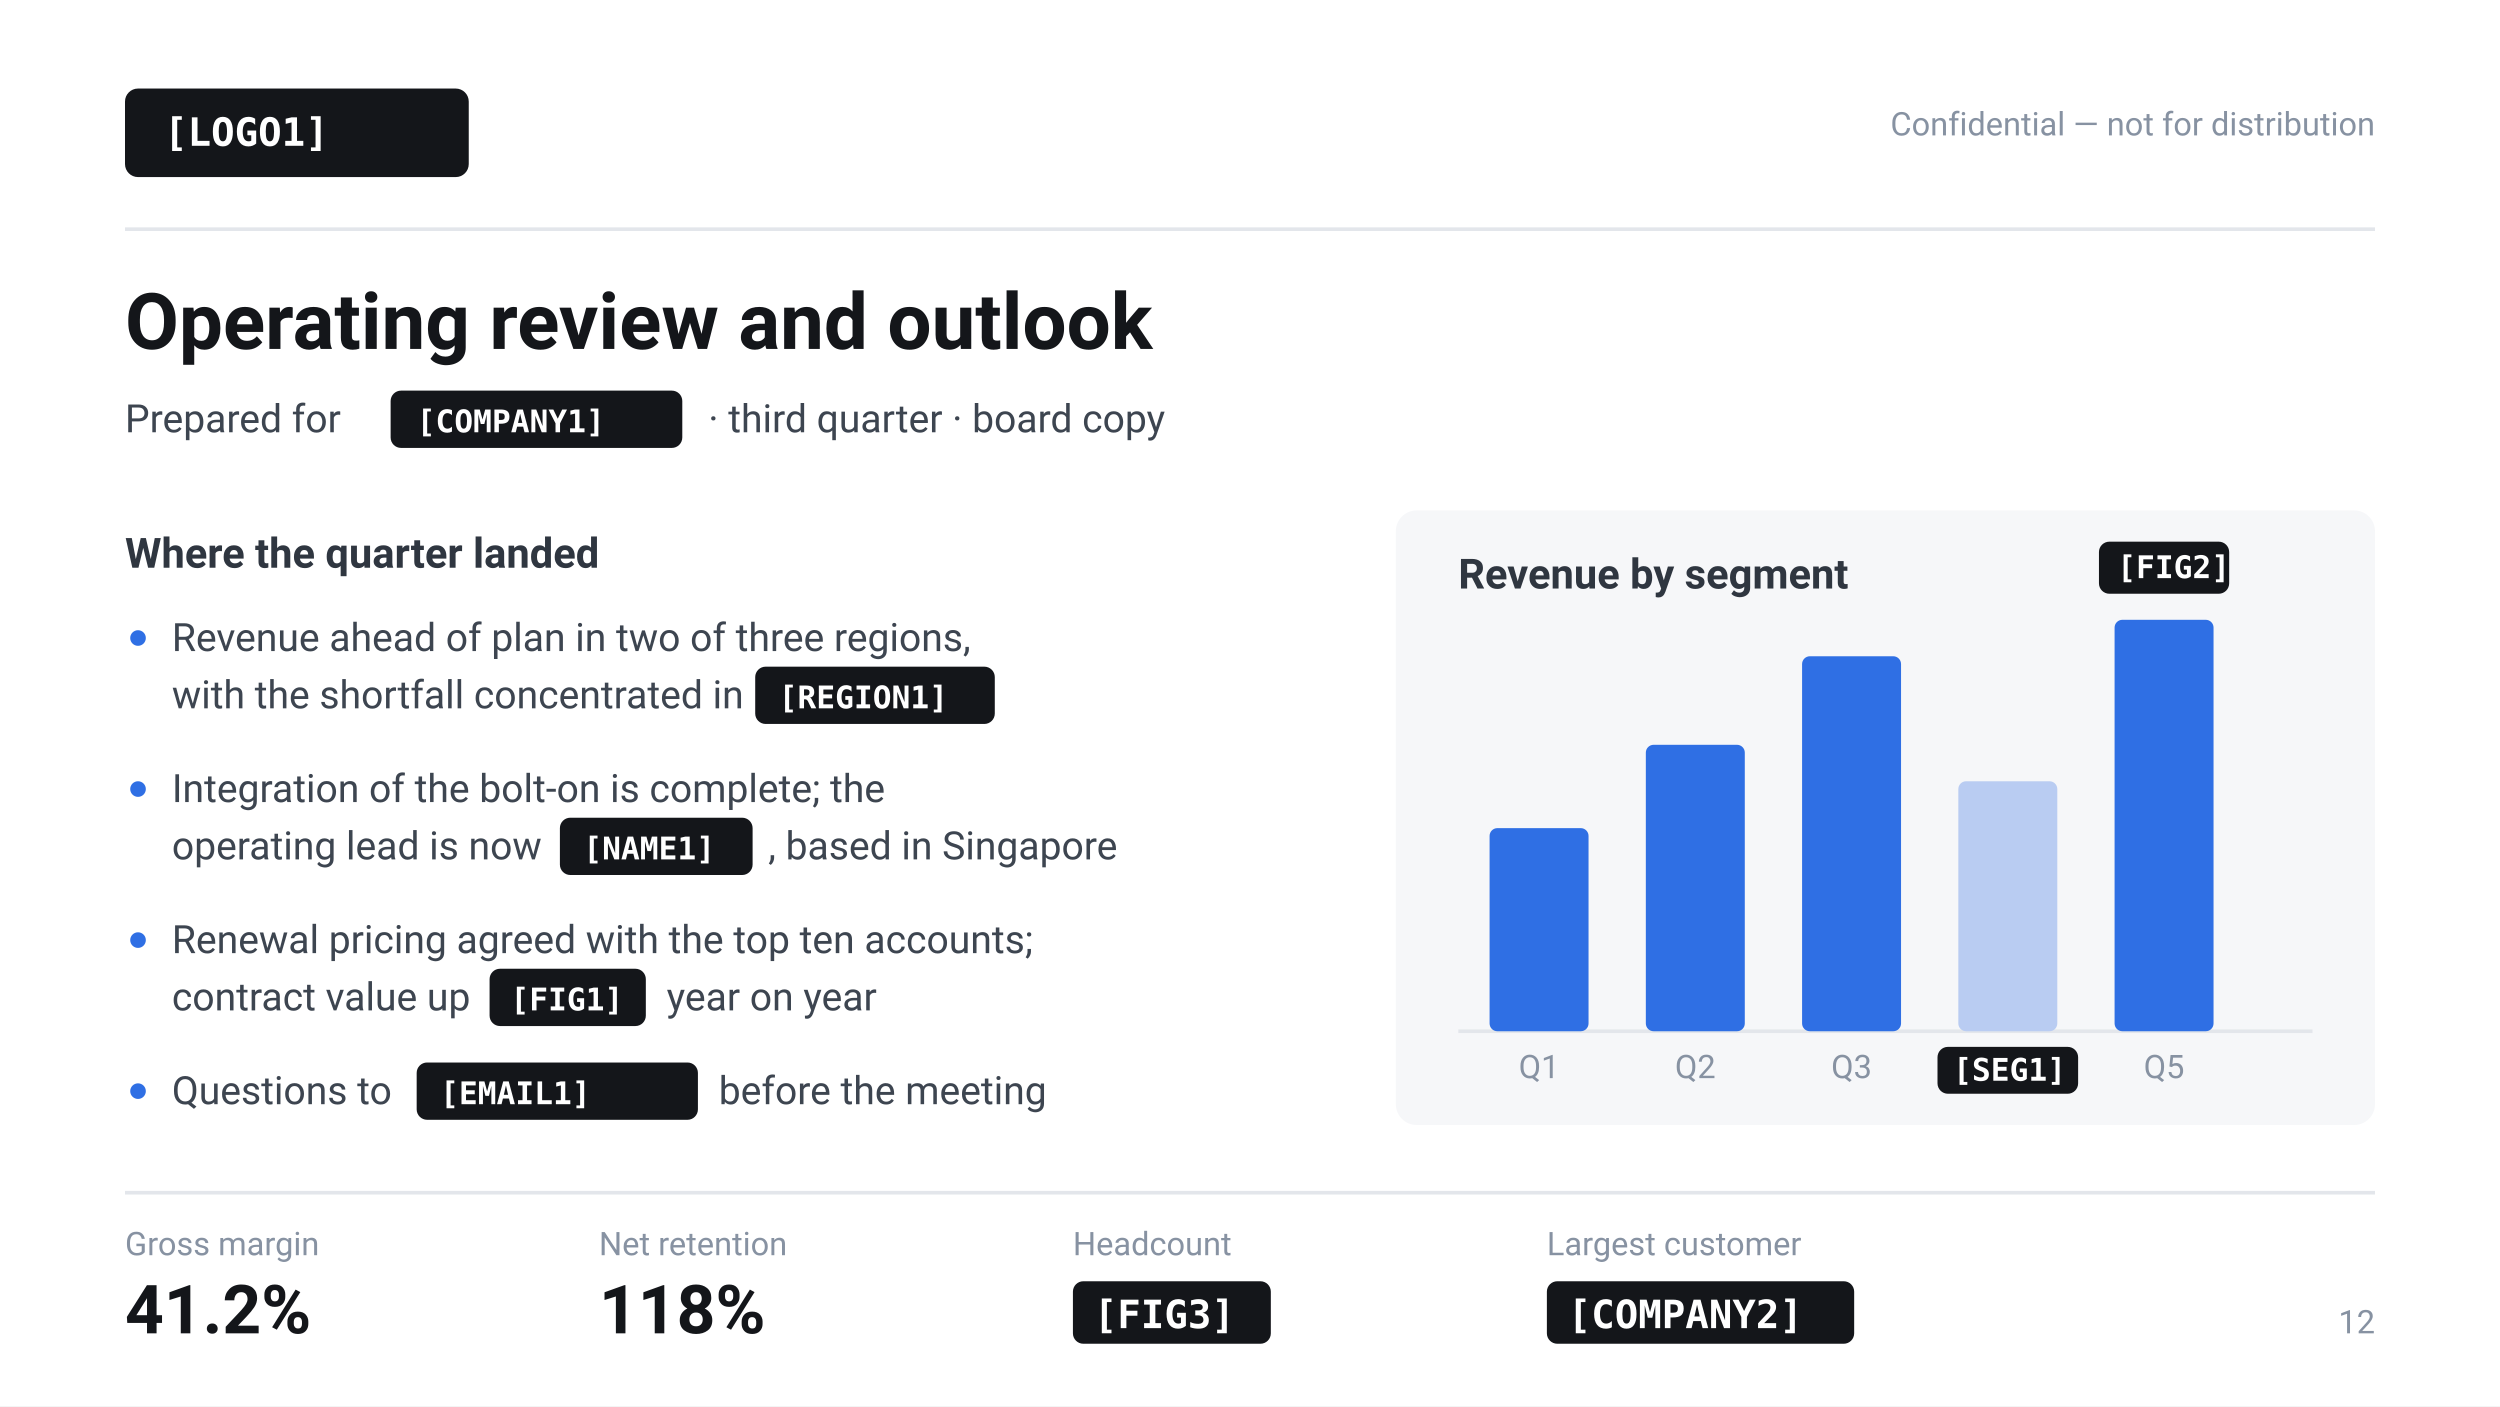
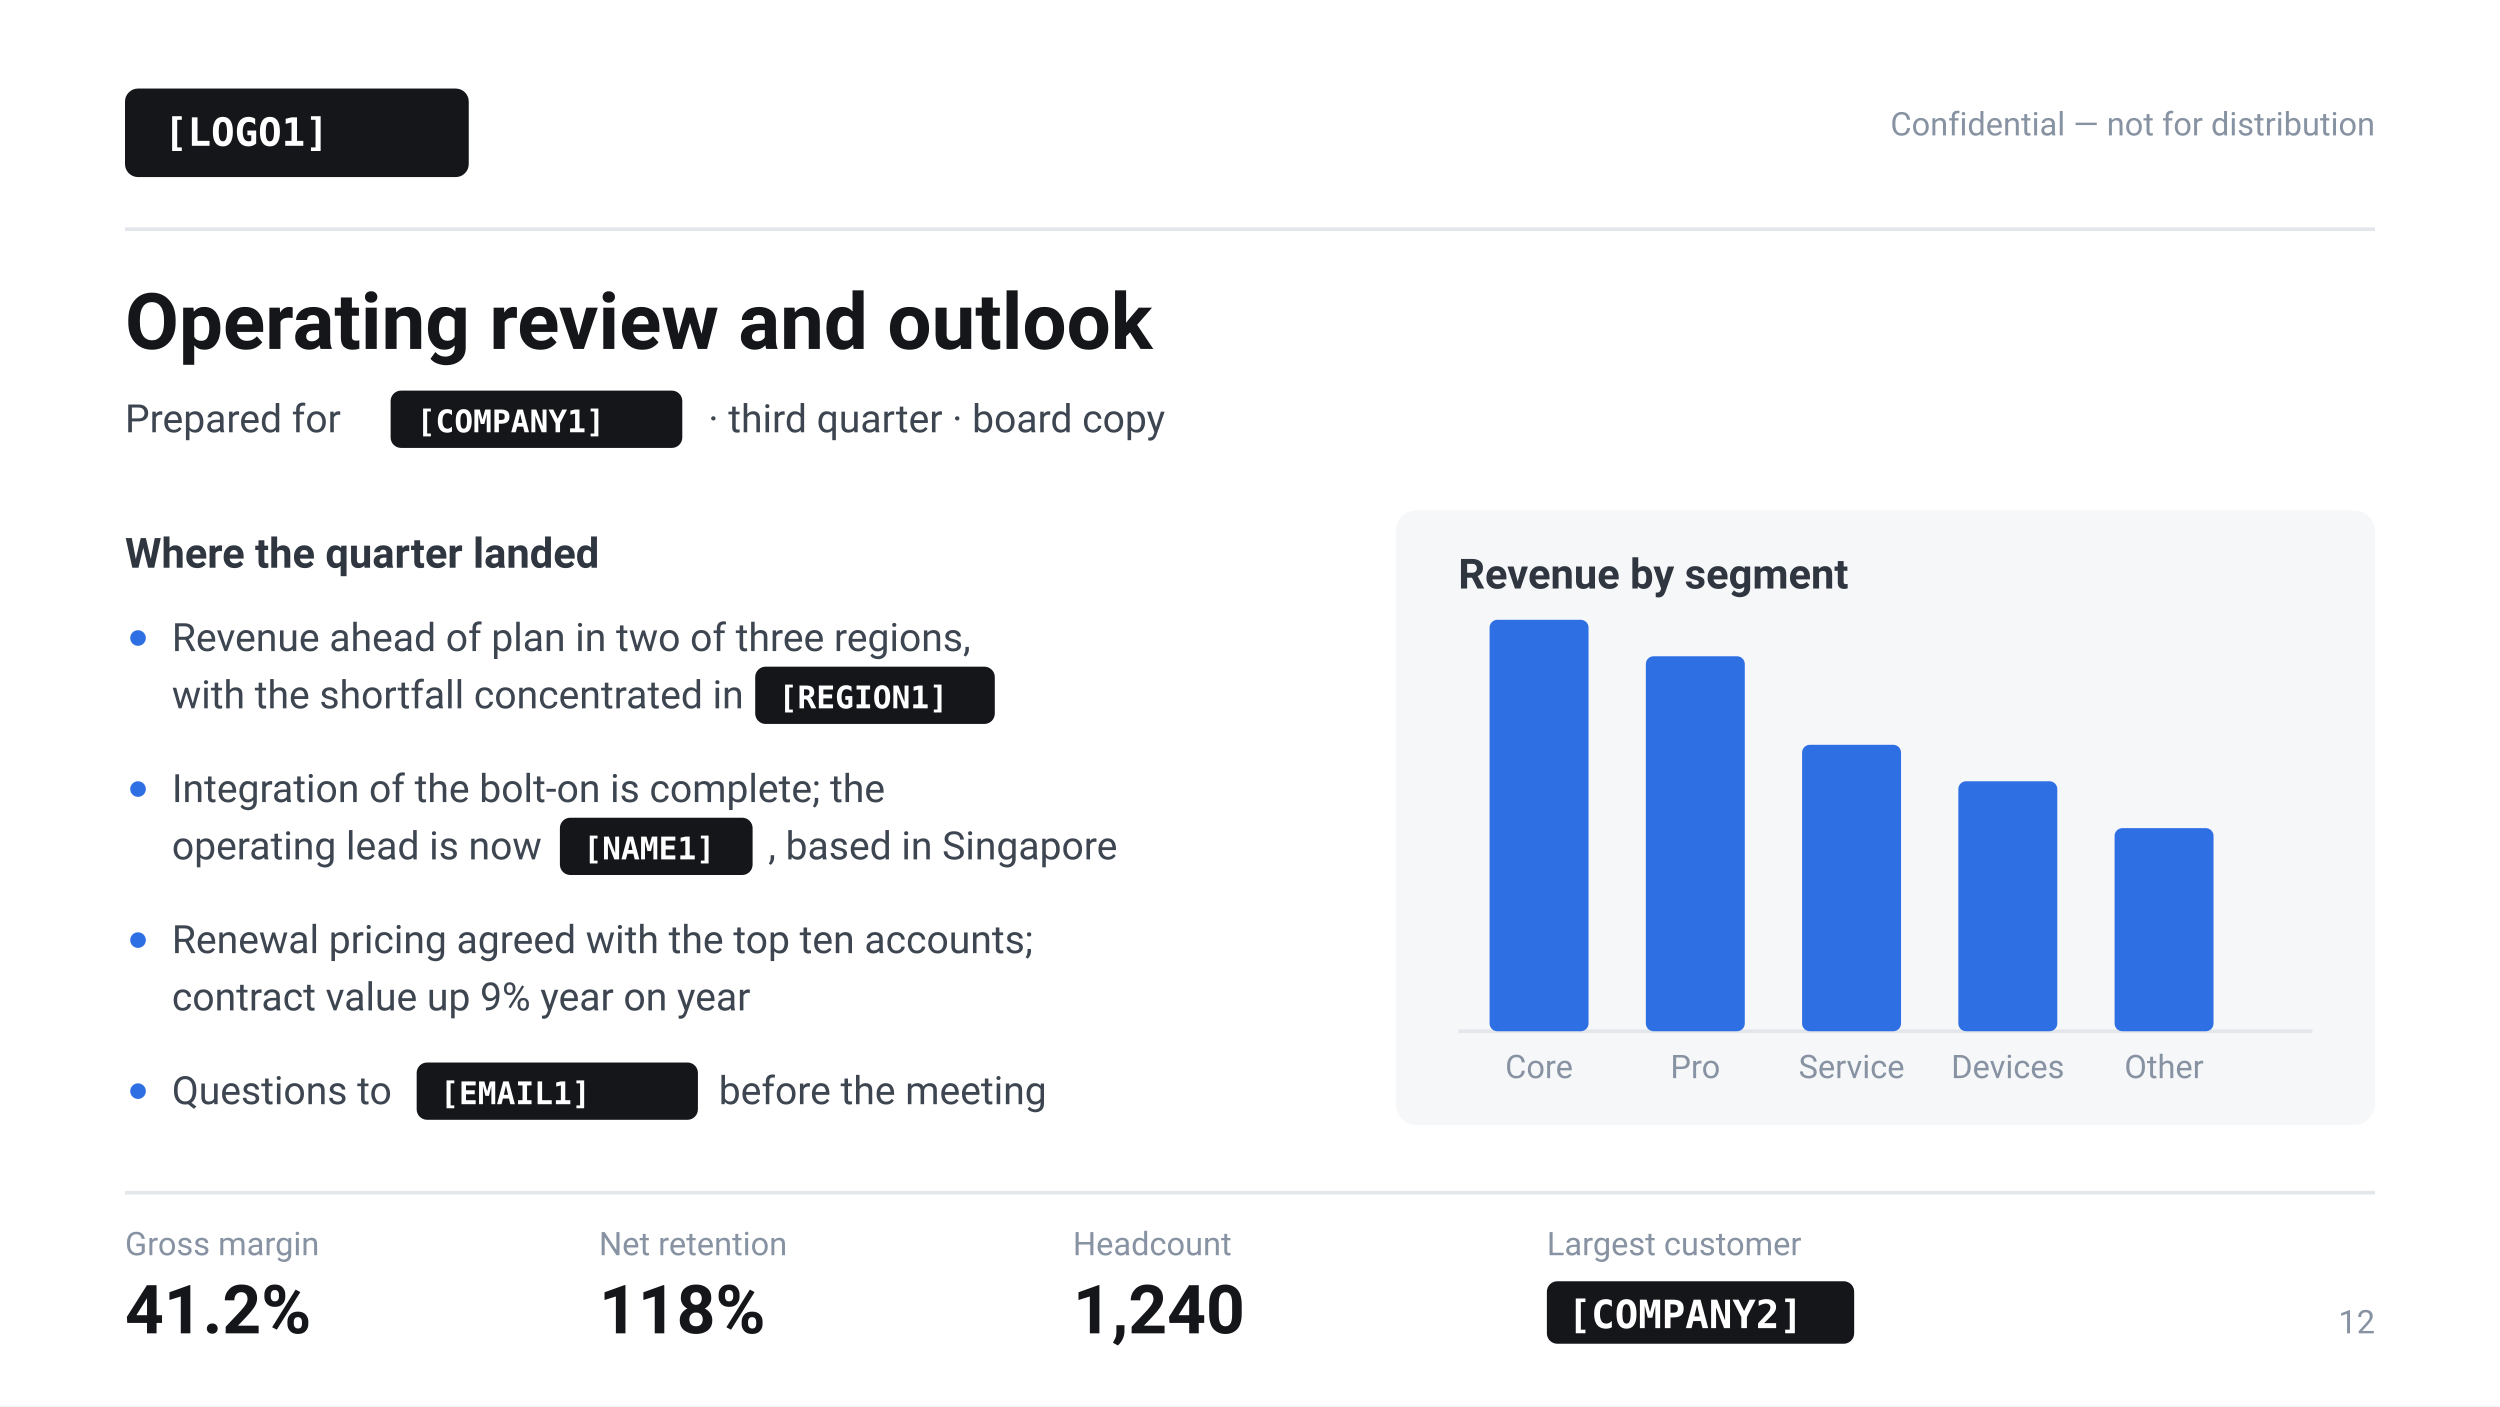
- <svg xmlns="http://www.w3.org/2000/svg" viewBox="0 0 960 540" role="img" aria-label="A sample corporate slide after redaction: the logo, the company name, a person's name, an email address and several figures are covered by black bars carrying placeholder labels.">
+ <svg xmlns="http://www.w3.org/2000/svg" viewBox="0 0 960 540" role="img" aria-label="A sample corporate slide after redaction: the logo, the company name, a person's name and an email address are covered by black bars carrying placeholder labels.">
  <defs>
    <style>
      .pg { fill: #fff; }
      .rule { stroke: #e3e6eb; stroke-width: 1.4; }
      .h1 { font: 700 30px ui-sans-serif, "Segoe UI", Roboto, Helvetica, Arial, sans-serif; fill: #14161a; }
      .h2 { font: 600 16px ui-sans-serif, "Segoe UI", Roboto, Helvetica, Arial, sans-serif; fill: #2f3640; }
      .b  { font: 400 15px ui-sans-serif, "Segoe UI", Roboto, Helvetica, Arial, sans-serif; fill: #3d4550; }
      .s  { font: 400 12.5px ui-sans-serif, "Segoe UI", Roboto, Helvetica, Arial, sans-serif; fill: #8792a2; }
      .k  { font: 700 26px ui-sans-serif, "Segoe UI", Roboto, Helvetica, Arial, sans-serif; fill: #14161a; }
      .ph { font: 600 12px ui-monospace, SFMono-Regular, Menlo, monospace; fill: #fff; }
      .php{ font: 600 15px ui-monospace, SFMono-Regular, Menlo, monospace; fill: #fff; }
      .bar{ fill: #14161a; }
      .col{ fill: #2f6fe4; }
      .colq{ fill: #b9ccf2; }
    </style>
  </defs>
  <rect class="pg" width="960" height="540" />
  <rect class="bar" x="48" y="34" width="132" height="34" rx="5" />
  <text class="php" x="63" y="56">[LOGO1]</text>
  <text class="s" x="912" y="52" text-anchor="end">Confidential — not for distribution</text>
  <line class="rule" x1="48" y1="88" x2="912" y2="88" />
  <text class="h1" x="48" y="134">Operating review and outlook</text>
  <text class="b" x="48" y="166">Prepared for</text>
  <rect class="bar" x="150" y="150" width="112" height="22" rx="4" />
  <text class="ph" x="160" y="166">[COMPANY1]</text>
  <text class="b" x="272" y="166">· third quarter · board copy</text>
  <text class="h2" x="48" y="218">Where the quarter landed</text>
  <circle cx="53" cy="245" r="3" fill="#2f6fe4" />
  <text class="b" x="66" y="250">Revenue ahead of plan in two of three regions,</text>
  <text class="b" x="66" y="272">with the shortfall concentrated in</text>
  <rect class="bar" x="290" y="256" width="92" height="22" rx="4" />
  <text class="ph" x="299" y="272">[REGION1]</text>
  <circle cx="53" cy="303" r="3" fill="#2f6fe4" />
  <text class="b" x="66" y="308">Integration of the bolt-on is complete; the</text>
  <text class="b" x="66" y="330">operating lead is now</text>
  <rect class="bar" x="215" y="314" width="74" height="22" rx="4" />
  <text class="ph" x="224" y="330">[NAME1]</text>
  <text class="b" x="295" y="330">, based in Singapore</text>
  <circle cx="53" cy="361" r="3" fill="#2f6fe4" />
  <text class="b" x="66" y="366">Renewal pricing agreed with the top ten accounts;</text>
-   <text class="b" x="66" y="388">contract value up</text>
-   <rect class="bar" x="188" y="372" width="60" height="22" rx="4" />
-   <text class="ph" x="196" y="388">[FIG1]</text>
-   <text class="b" x="256" y="388">year on year</text>
+   <text class="b" x="66" y="388">contract value up 9% year on year</text>
  <circle cx="53" cy="419" r="3" fill="#2f6fe4" />
  <text class="b" x="66" y="424">Questions to</text>
  <rect class="bar" x="160" y="408" width="108" height="22" rx="4" />
  <text class="ph" x="169" y="424">[EMAIL1]</text>
  <text class="b" x="276" y="424">before the meeting</text>
  <rect x="536" y="196" width="376" height="236" rx="8" fill="#f6f7f9" />
  <text class="h2" x="560" y="226">Revenue by segment</text>
  <line class="rule" x1="560" y1="396" x2="888" y2="396" />
-   <rect class="col" x="572" y="318" width="38" height="78" rx="3" />
-   <rect class="col" x="632" y="286" width="38" height="110" rx="3" />
-   <rect class="col" x="692" y="252" width="38" height="144" rx="3" />
-   <rect class="colq" x="752" y="300" width="38" height="96" rx="3" />
-   <rect class="col" x="812" y="238" width="38" height="158" rx="3" />
-   <text class="s" x="591" y="414" text-anchor="middle">Q1</text>
-   <text class="s" x="651" y="414" text-anchor="middle">Q2</text>
-   <text class="s" x="711" y="414" text-anchor="middle">Q3</text>
-   <rect class="bar" x="744" y="402" width="54" height="18" rx="4" />
-   <text class="ph" x="750" y="415">[SEG1]</text>
-   <text class="s" x="831" y="414" text-anchor="middle">Q5</text>
-   <rect class="bar" x="806" y="208" width="50" height="20" rx="4" />
-   <text class="ph" x="813" y="222">[FIG2]</text>
+   <rect class="col" x="572" y="238" width="38" height="158" rx="3" />
+   <rect class="col" x="632" y="252" width="38" height="144" rx="3" />
+   <rect class="col" x="692" y="286" width="38" height="110" rx="3" />
+   <rect class="col" x="752" y="300" width="38" height="96" rx="3" />
+   <rect class="col" x="812" y="318" width="38" height="78" rx="3" />
+   <text class="s" x="591" y="414" text-anchor="middle">Core</text>
+   <text class="s" x="651" y="414" text-anchor="middle">Pro</text>
+   <text class="s" x="711" y="414" text-anchor="middle">Service</text>
+   <text class="s" x="771" y="414" text-anchor="middle">Devices</text>
+   <text class="s" x="831" y="414" text-anchor="middle">Other</text>
  <line class="rule" x1="48" y1="458" x2="912" y2="458" />
  <text class="s" x="48" y="482">Gross margin</text>
  <text class="k" x="48" y="512">41.2%</text>
  <text class="s" x="230" y="482">Net retention</text>
  <text class="k" x="230" y="512">118%</text>
  <text class="s" x="412" y="482">Headcount</text>
-   <rect class="bar" x="412" y="492" width="76" height="24" rx="4" />
-   <text class="php" x="420" y="510">[FIG3]</text>
+   <text class="k" x="412" y="512">1,240</text>
  <text class="s" x="594" y="482">Largest customer</text>
  <rect class="bar" x="594" y="492" width="118" height="24" rx="4" />
  <text class="php" x="602" y="510">[COMPANY2]</text>
  <text class="s" x="912" y="512" text-anchor="end">12</text>
</svg>
